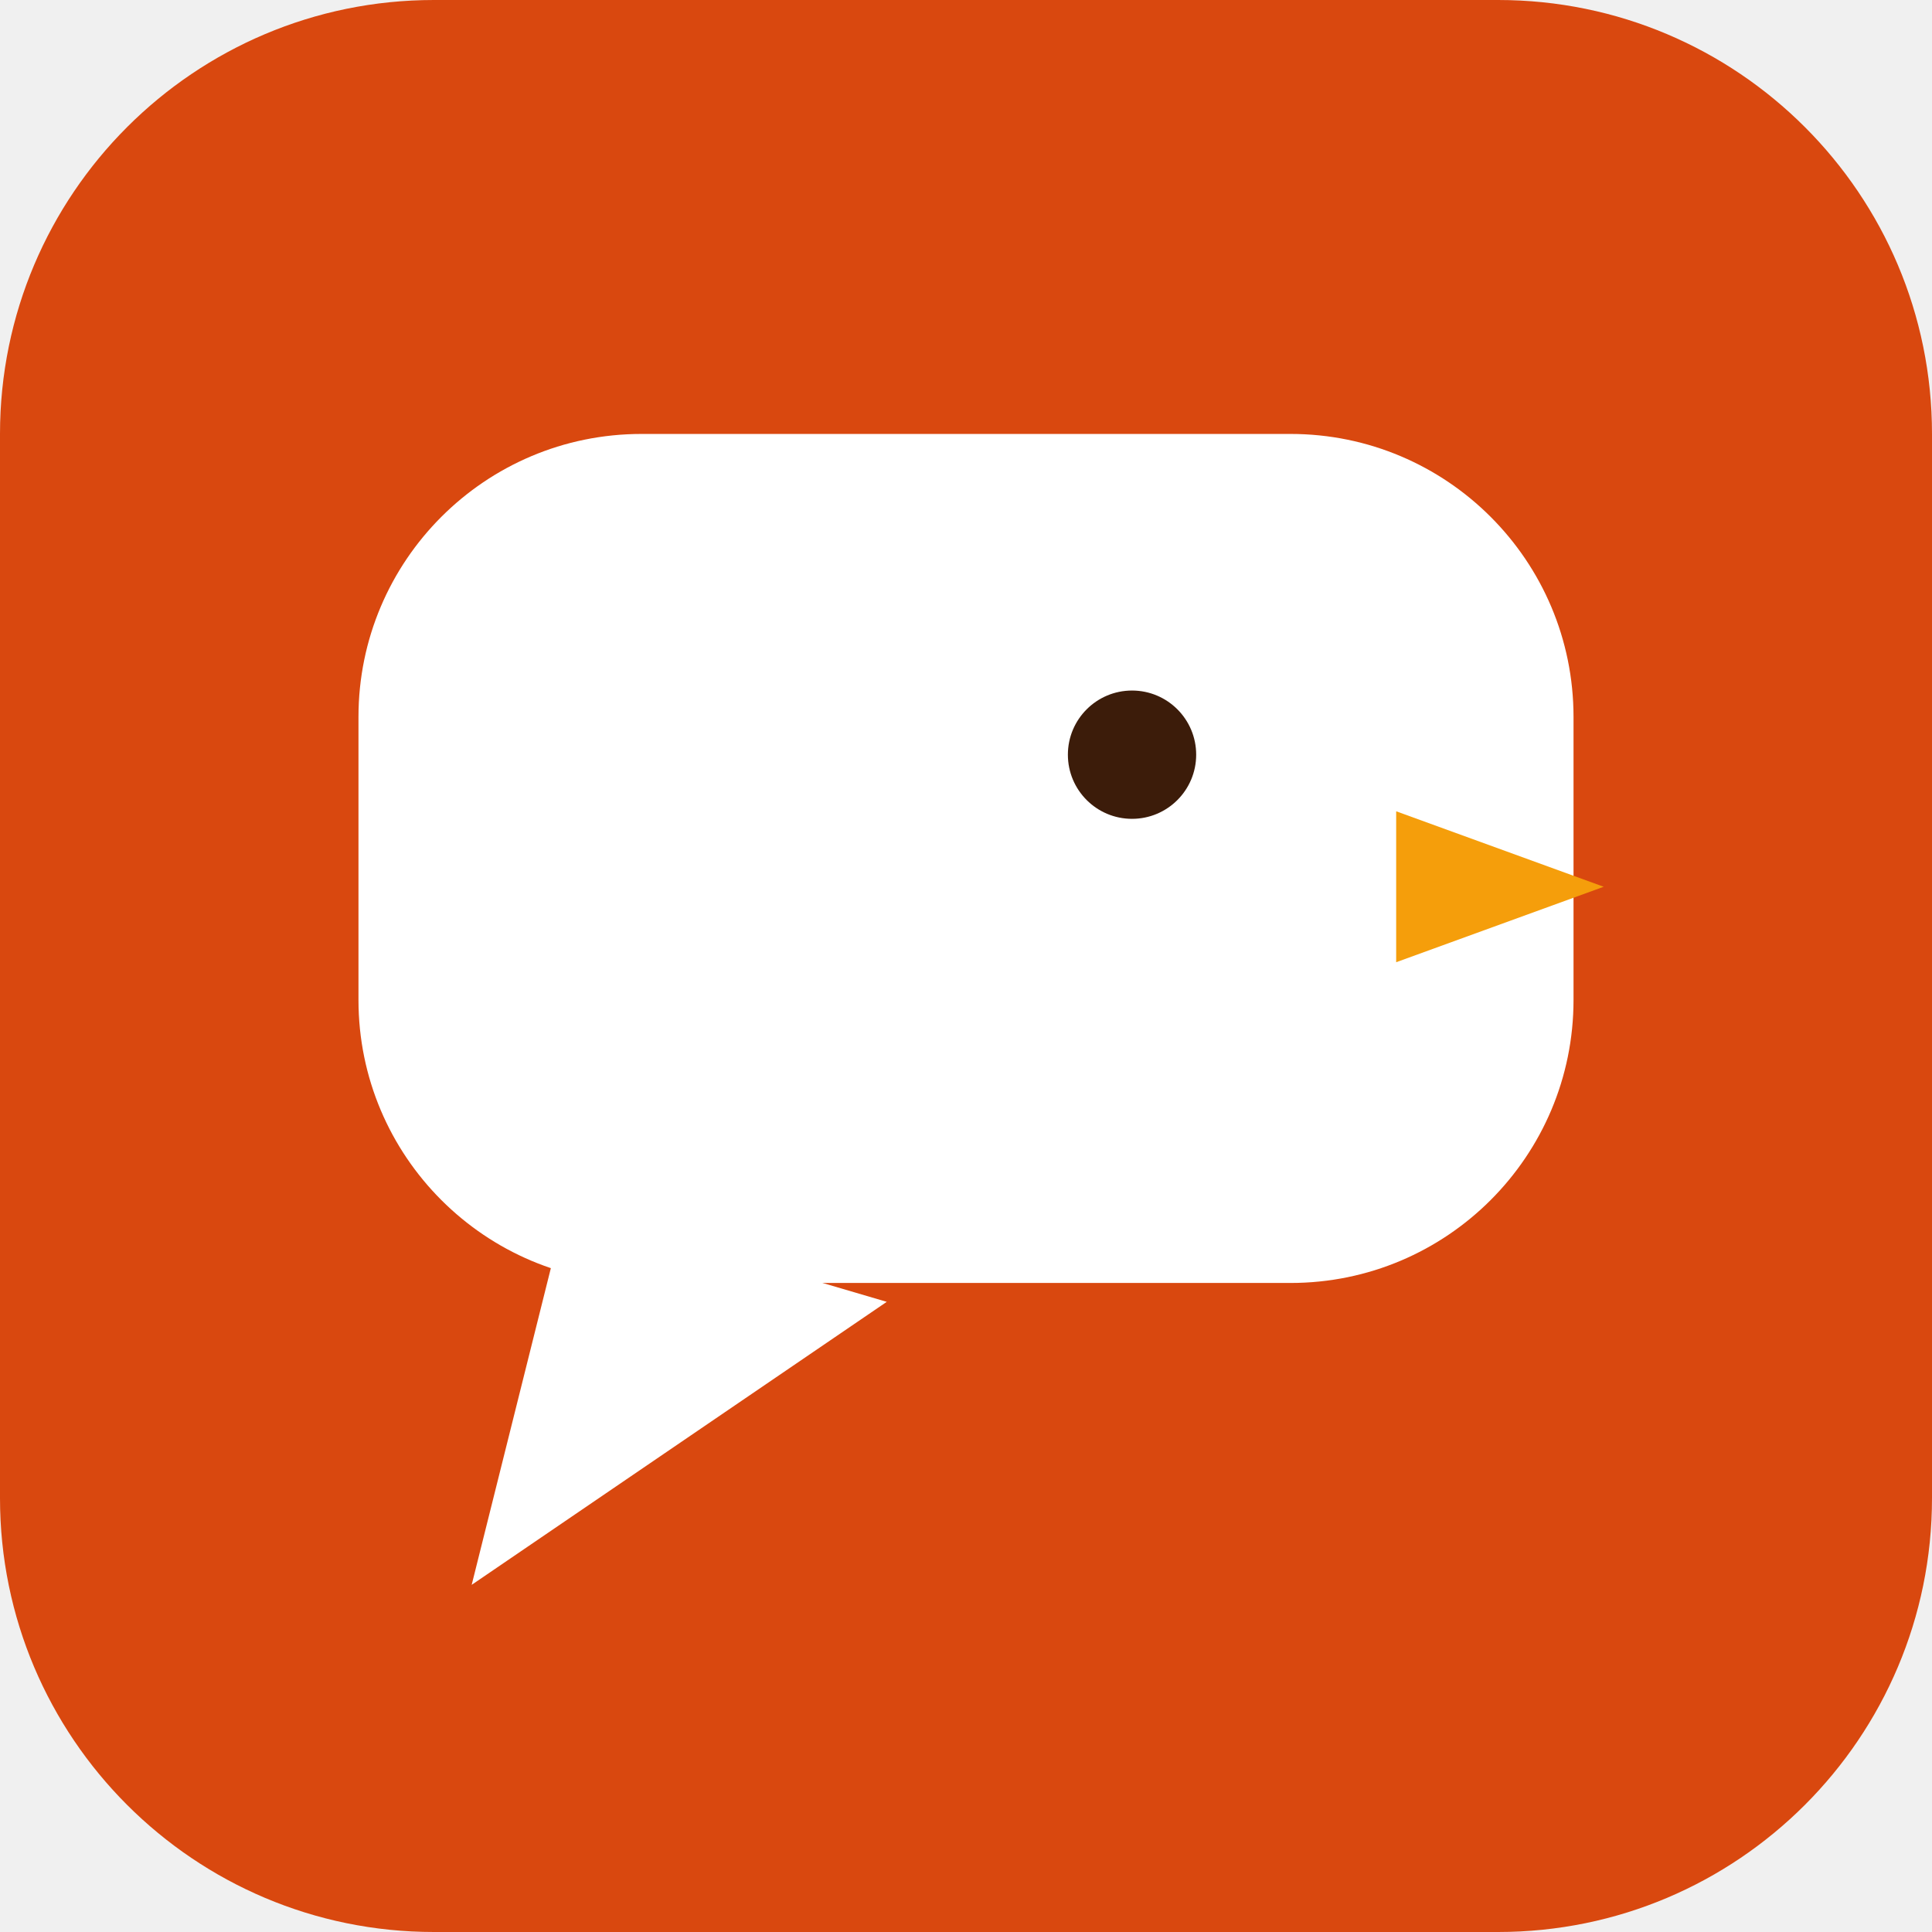
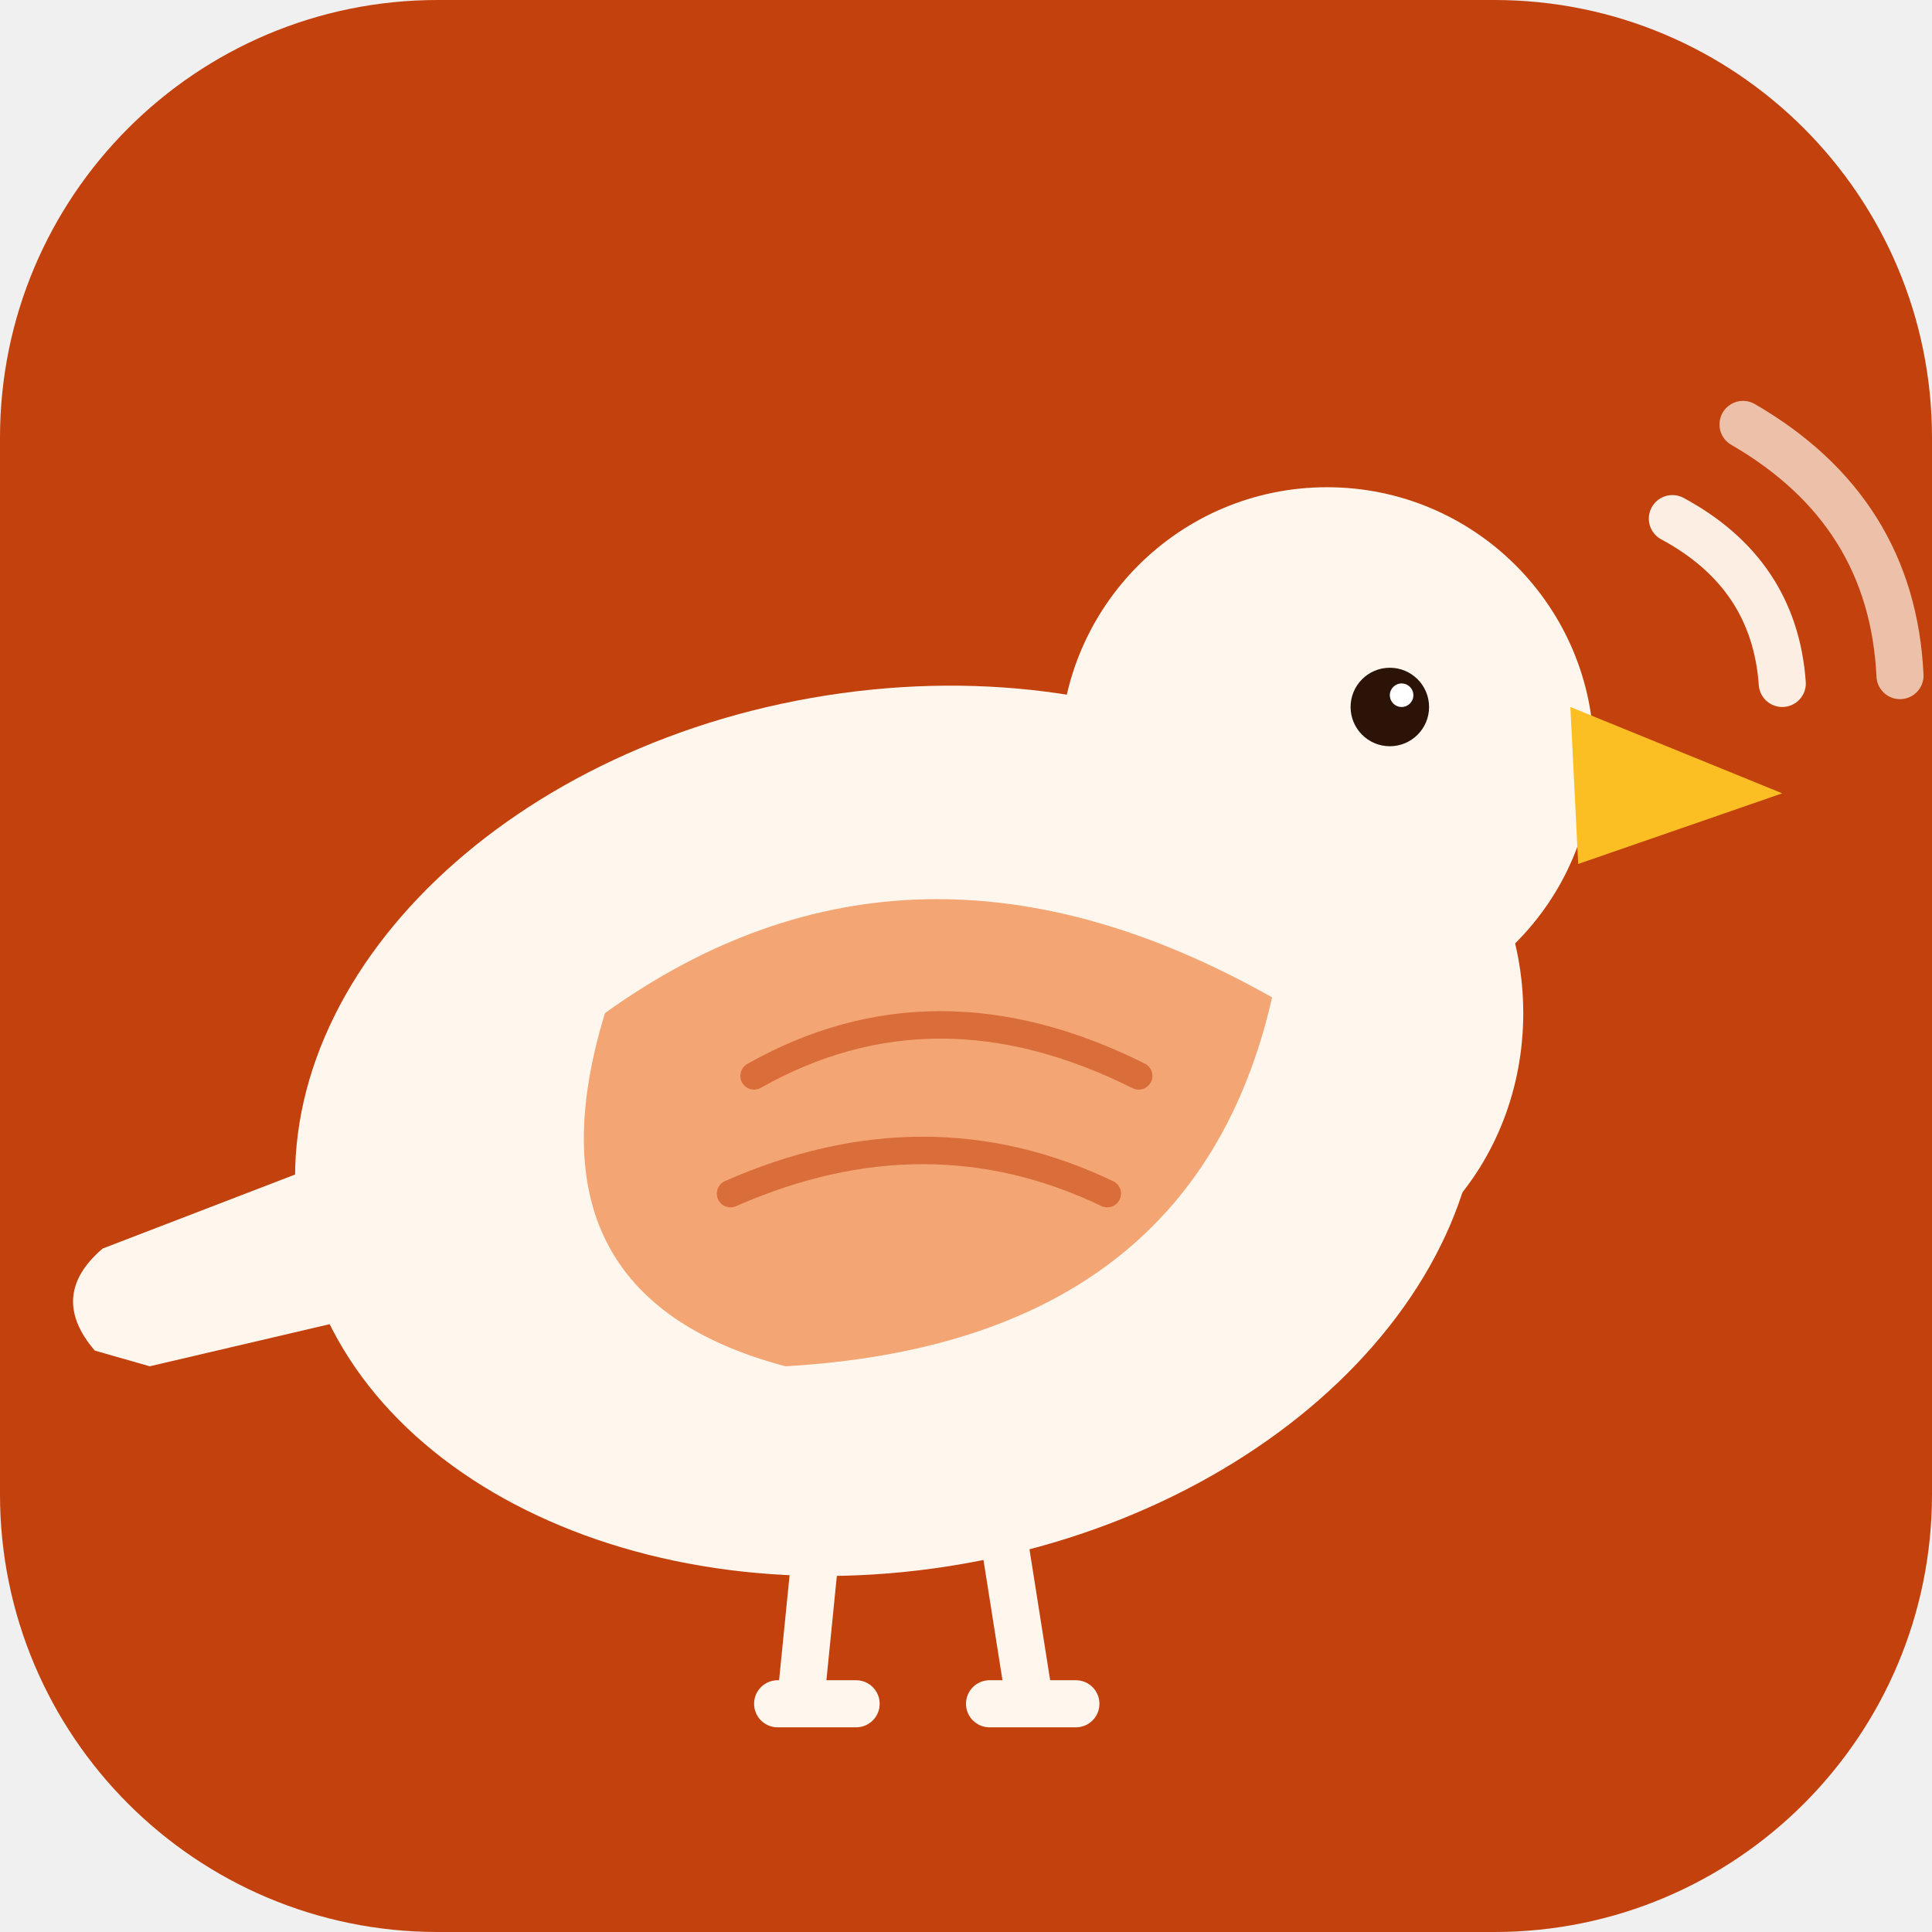
- <svg xmlns="http://www.w3.org/2000/svg" viewBox="0 0 1024 1024">
-   <rect width="1024" height="1024" rx="230" fill="#d9480f" />
-   <rect x="190" y="230" width="644" height="450" rx="150" fill="#fff" />
-   <path d="M300 640l-50 200 220-150z" fill="#fff" />
-   <circle cx="600" cy="400" r="34" fill="#3c1c0a" />
-   <path d="M740 430l110 40-110 40z" fill="#f59e0b" />
+ <svg xmlns="http://www.w3.org/2000/svg" viewBox="0 0 512 512">
+   <rect width="512" height="512" rx="116" fill="#c2410c" />
+   <g transform="translate(-10.24 -10.24) scale(1.04)">
+     <g transform="translate(-4 6)">
+       <g fill="#fff7ed">
+         <path d="M118 292 L40 322 Q26 334 38 348 L52 352 L146 330 Z" />
+         <ellipse cx="240" cy="292" rx="152" ry="112" transform="rotate(-10 240 292)" />
+         <circle cx="352" cy="196" r="68" />
+         <ellipse cx="338" cy="262" rx="64" ry="70" />
+       </g>
+       <path d="M414 184 L468 206 L416 224 Z" fill="#fbbf24" />
+       <path d="M168 262 Q246 206 338 258 Q318 346 214 352 Q146 334 168 262 Z" fill="#f4a574" />
+       <path d="M206 278 Q252 252 304 278 M200 308 Q250 286 296 308" fill="none" stroke="#c2410c" stroke-width="7" stroke-linecap="round" opacity=".55" />
+       <circle cx="368" cy="184" r="10" fill="#2b1308" />
+       <circle cx="371" cy="181" r="3" fill="#fff" />
+       <g stroke="#fff7ed" stroke-width="12" stroke-linecap="round" fill="none">
+         <path d="M222 396 L218 436 M212 438 L232 438" />
+         <path d="M270 398 L276 436 M266 438 L288 438" />
+         <path d="M440 136 Q466 150 468 178" opacity=".95" />
+         <path d="M458 112 Q496 134 498 176" opacity=".7" />
+       </g>
+     </g>
+   </g>
</svg>
